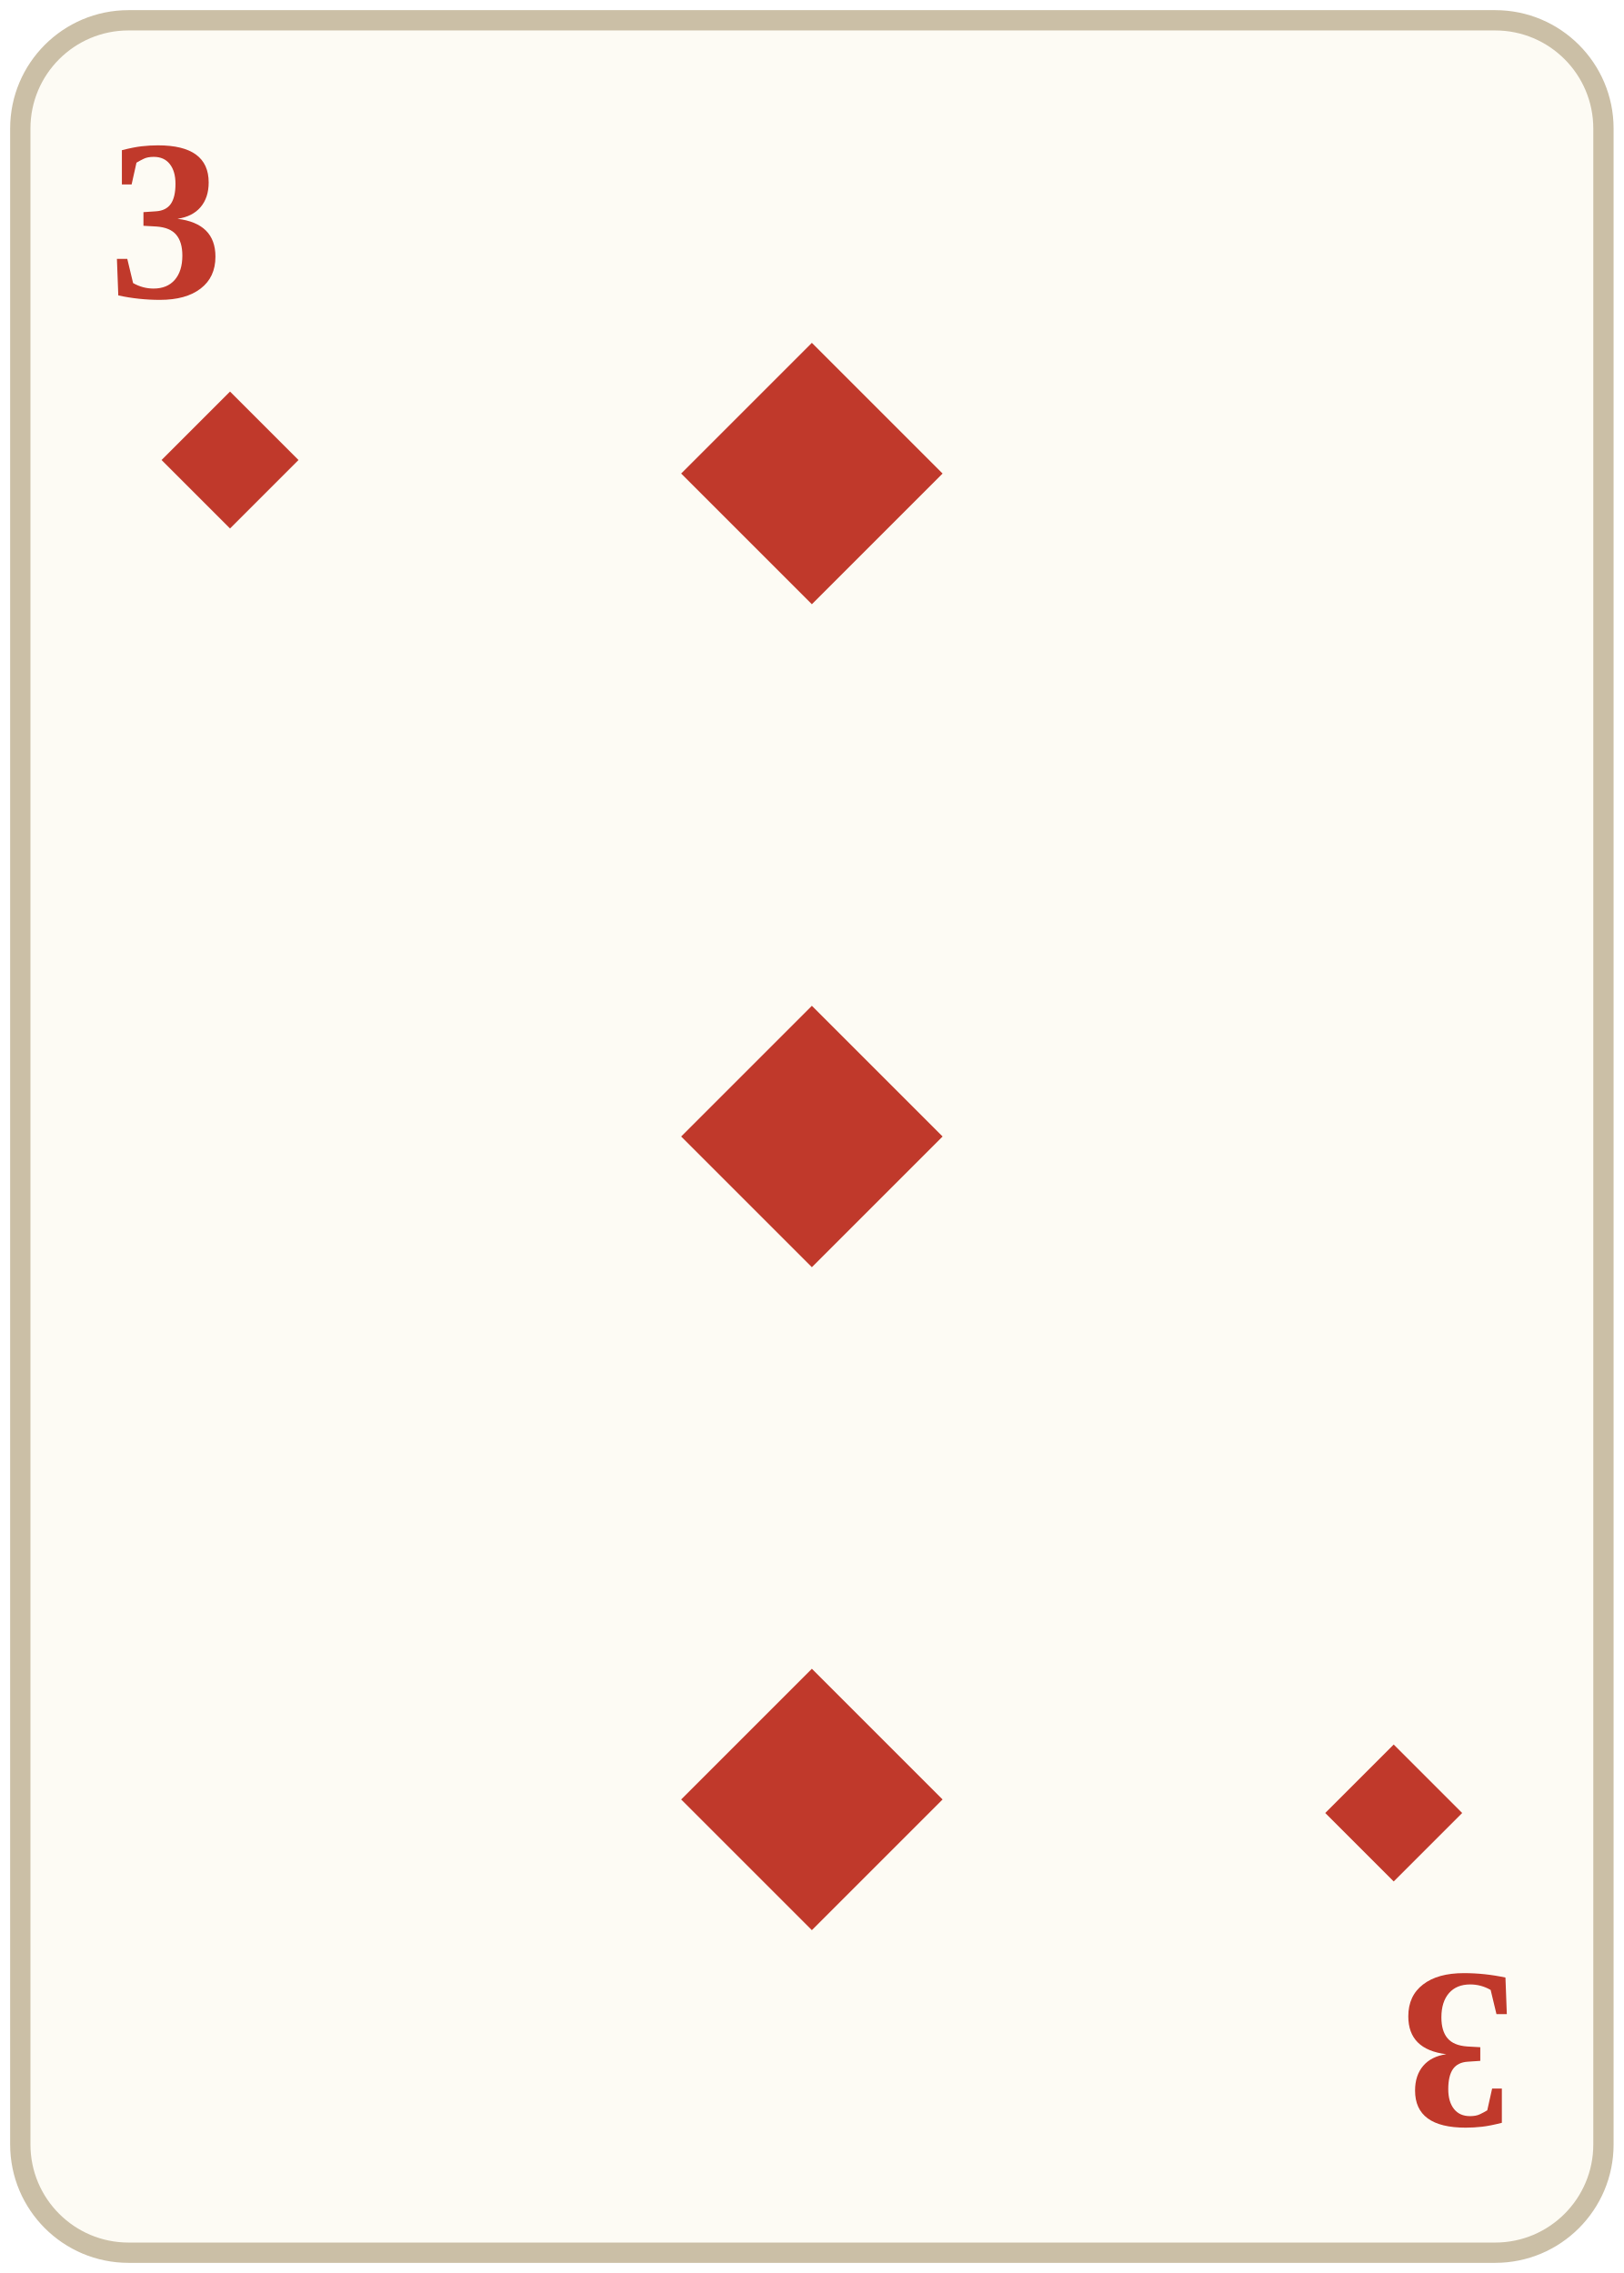
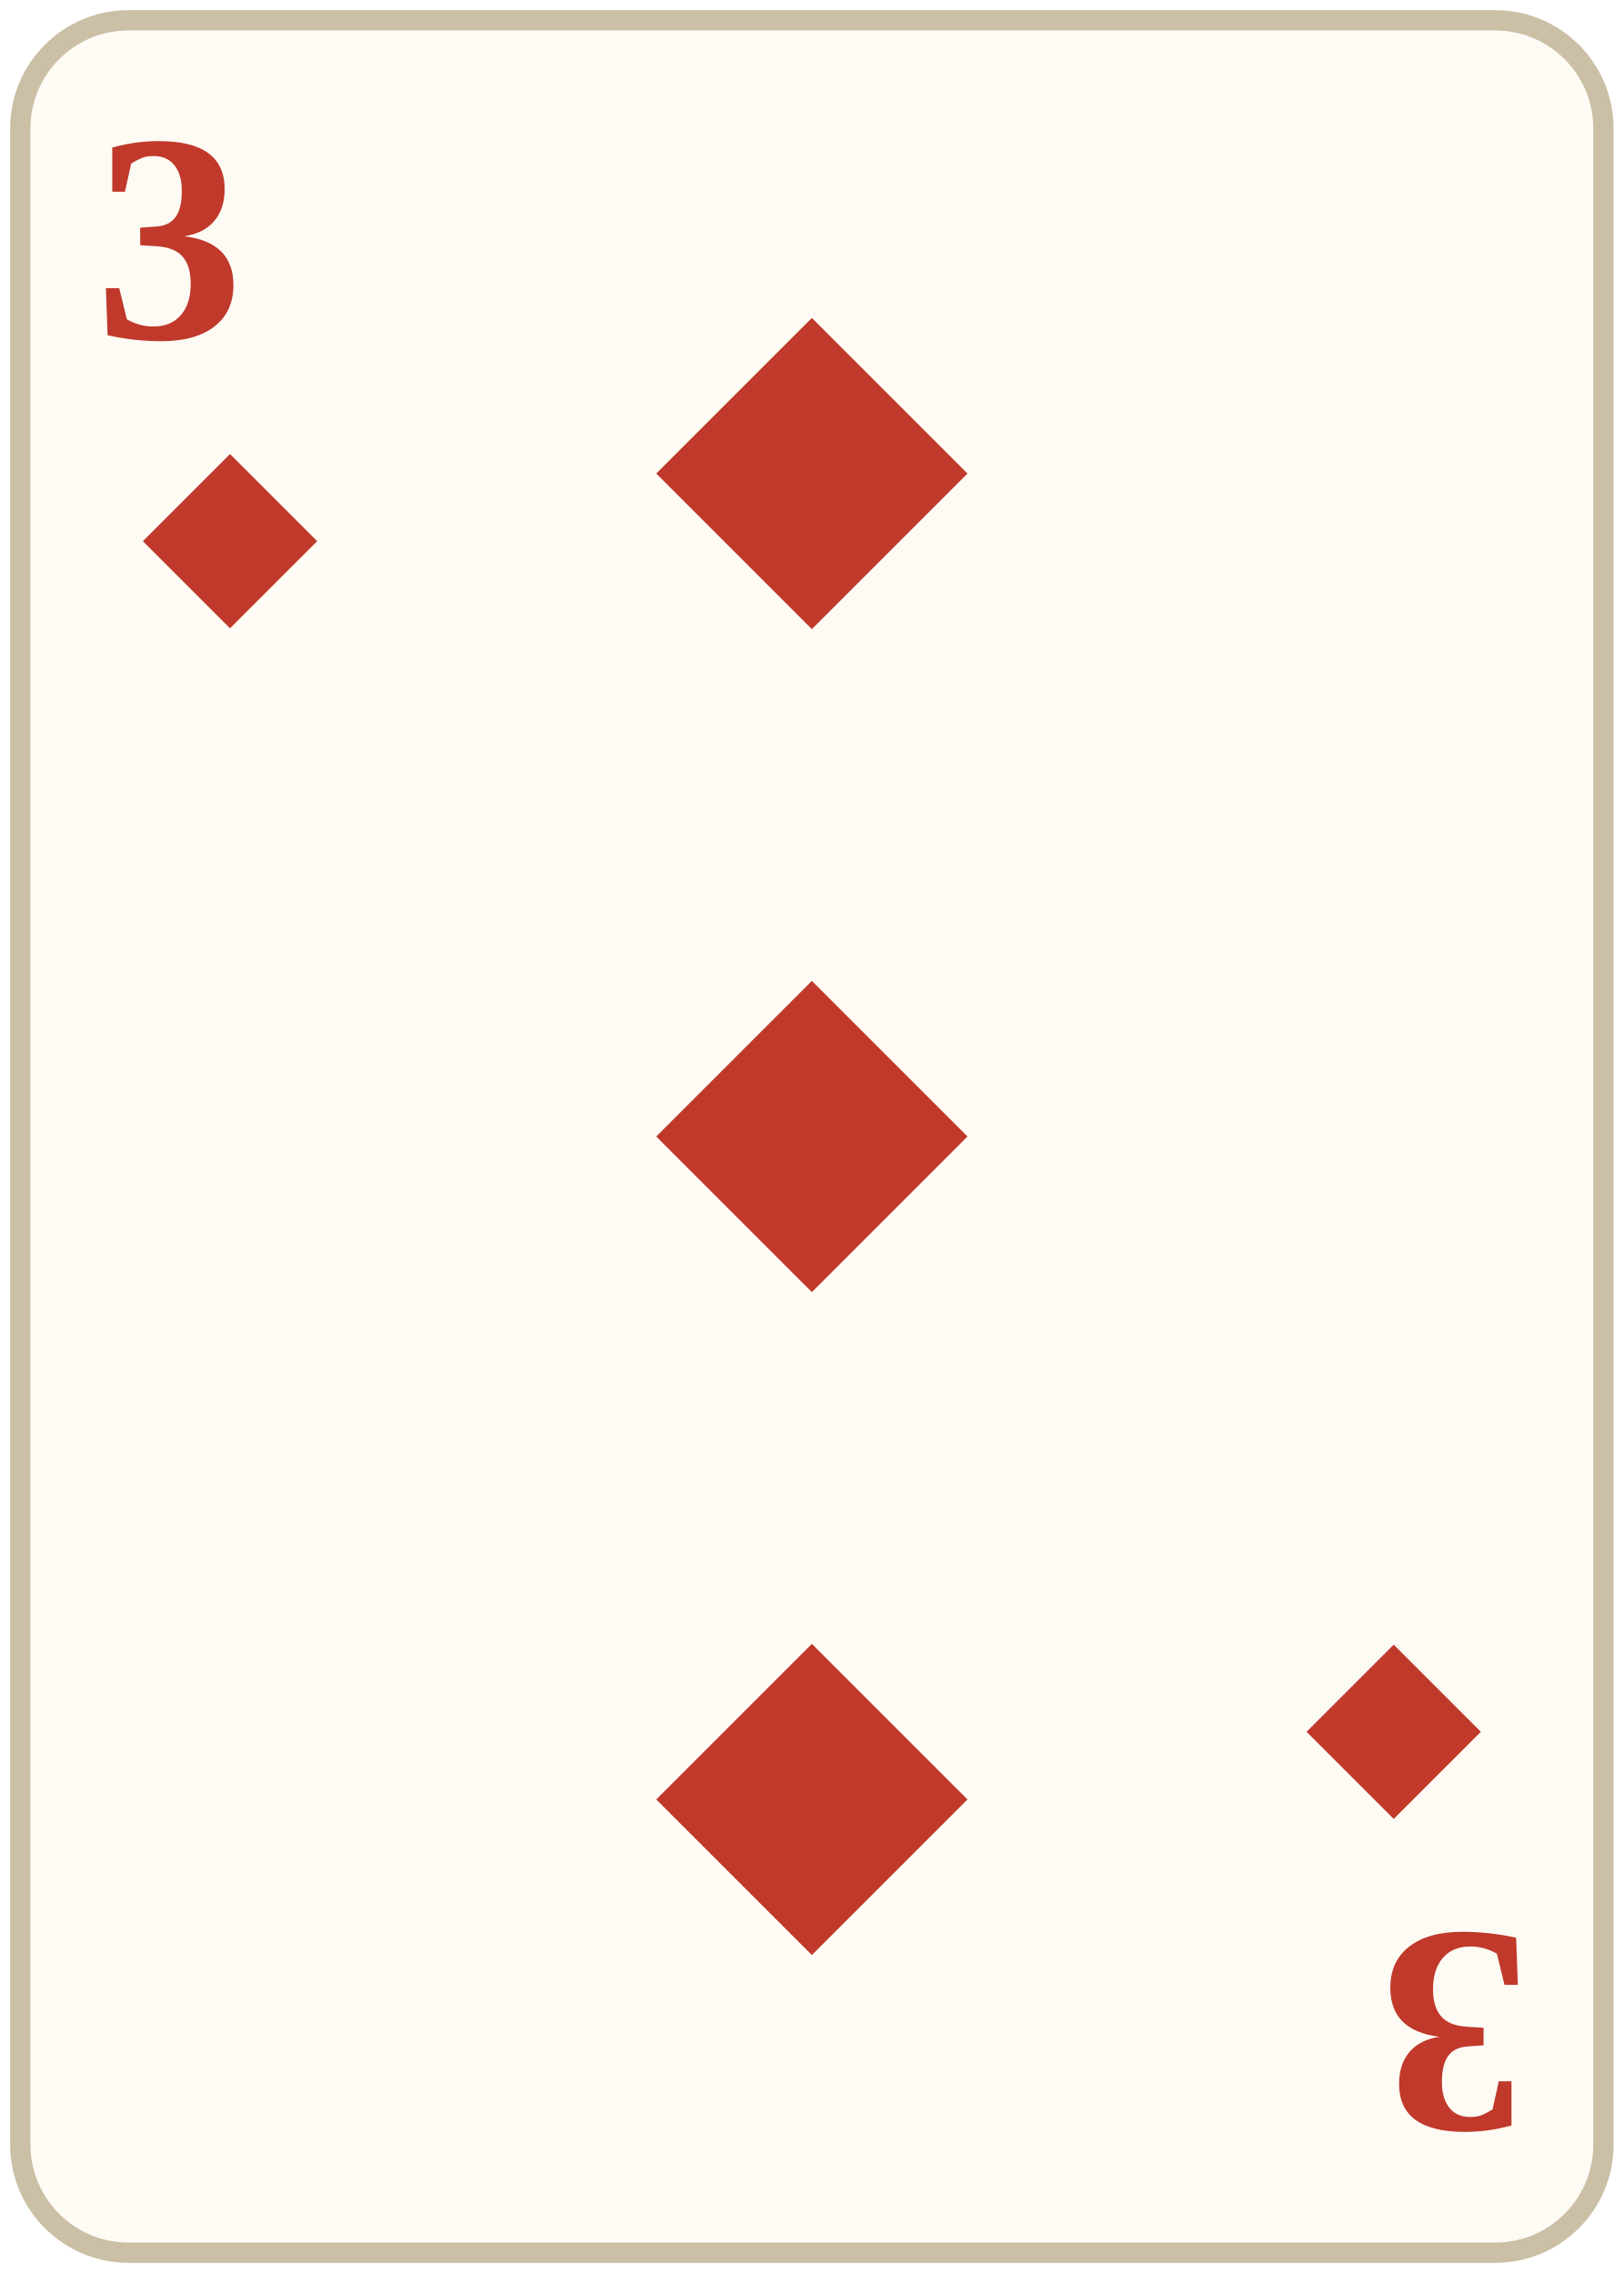
<svg xmlns="http://www.w3.org/2000/svg" viewBox="0 0 240 336" width="240" height="336">
  <rect x="3" y="3" width="234" height="330" rx="16" fill="#fdfbf4" stroke="#cbbfa6" stroke-width="3" />
-   <g transform="translate(120,70) scale(0.42) translate(-50,-50)">
+   <g transform="translate(120,70) scale(0.5) translate(-50,-50)">
    <polygon points="50,4 96,50 50,96 4,50" fill="#c0392b" />
  </g>
-   <g transform="translate(120,168) scale(0.42) translate(-50,-50)">
+   <g transform="translate(120,168) scale(0.5) translate(-50,-50)">
    <polygon points="50,4 96,50 50,96 4,50" fill="#c0392b" />
  </g>
-   <g transform="translate(120,266) rotate(180) scale(0.42) translate(-50,-50)">
+   <g transform="translate(120,266) rotate(180) scale(0.5) translate(-50,-50)">
    <polygon points="50,4 96,50 50,96 4,50" fill="#c0392b" />
  </g>
-   <g transform="translate(16,14)">
-     <text x="0" y="30" font-family="Georgia,'Times New Roman',serif" font-size="34" font-weight="700" fill="#c0392b">3</text>
-     <g transform="translate(18,54) scale(0.22) translate(-50,-50)">
+   <g transform="translate(14,12)">
+     <text x="0" y="38" font-family="Georgia,'Times New Roman',serif" font-size="44" font-weight="700" fill="#c0392b">3</text>
+     <g transform="translate(20,68) scale(0.28) translate(-50,-50)">
      <polygon points="50,4 96,50 50,96 4,50" fill="#c0392b" />
    </g>
  </g>
  <g transform="rotate(180 120 168)">
-     <g transform="translate(16,14)">
-       <text x="0" y="30" font-family="Georgia,'Times New Roman',serif" font-size="34" font-weight="700" fill="#c0392b">3</text>
-       <g transform="translate(18,54) scale(0.22) translate(-50,-50)">
+     <g transform="translate(14,12)">
+       <text x="0" y="38" font-family="Georgia,'Times New Roman',serif" font-size="44" font-weight="700" fill="#c0392b">3</text>
+       <g transform="translate(20,68) scale(0.28) translate(-50,-50)">
        <polygon points="50,4 96,50 50,96 4,50" fill="#c0392b" />
      </g>
    </g>
  </g>
</svg>
